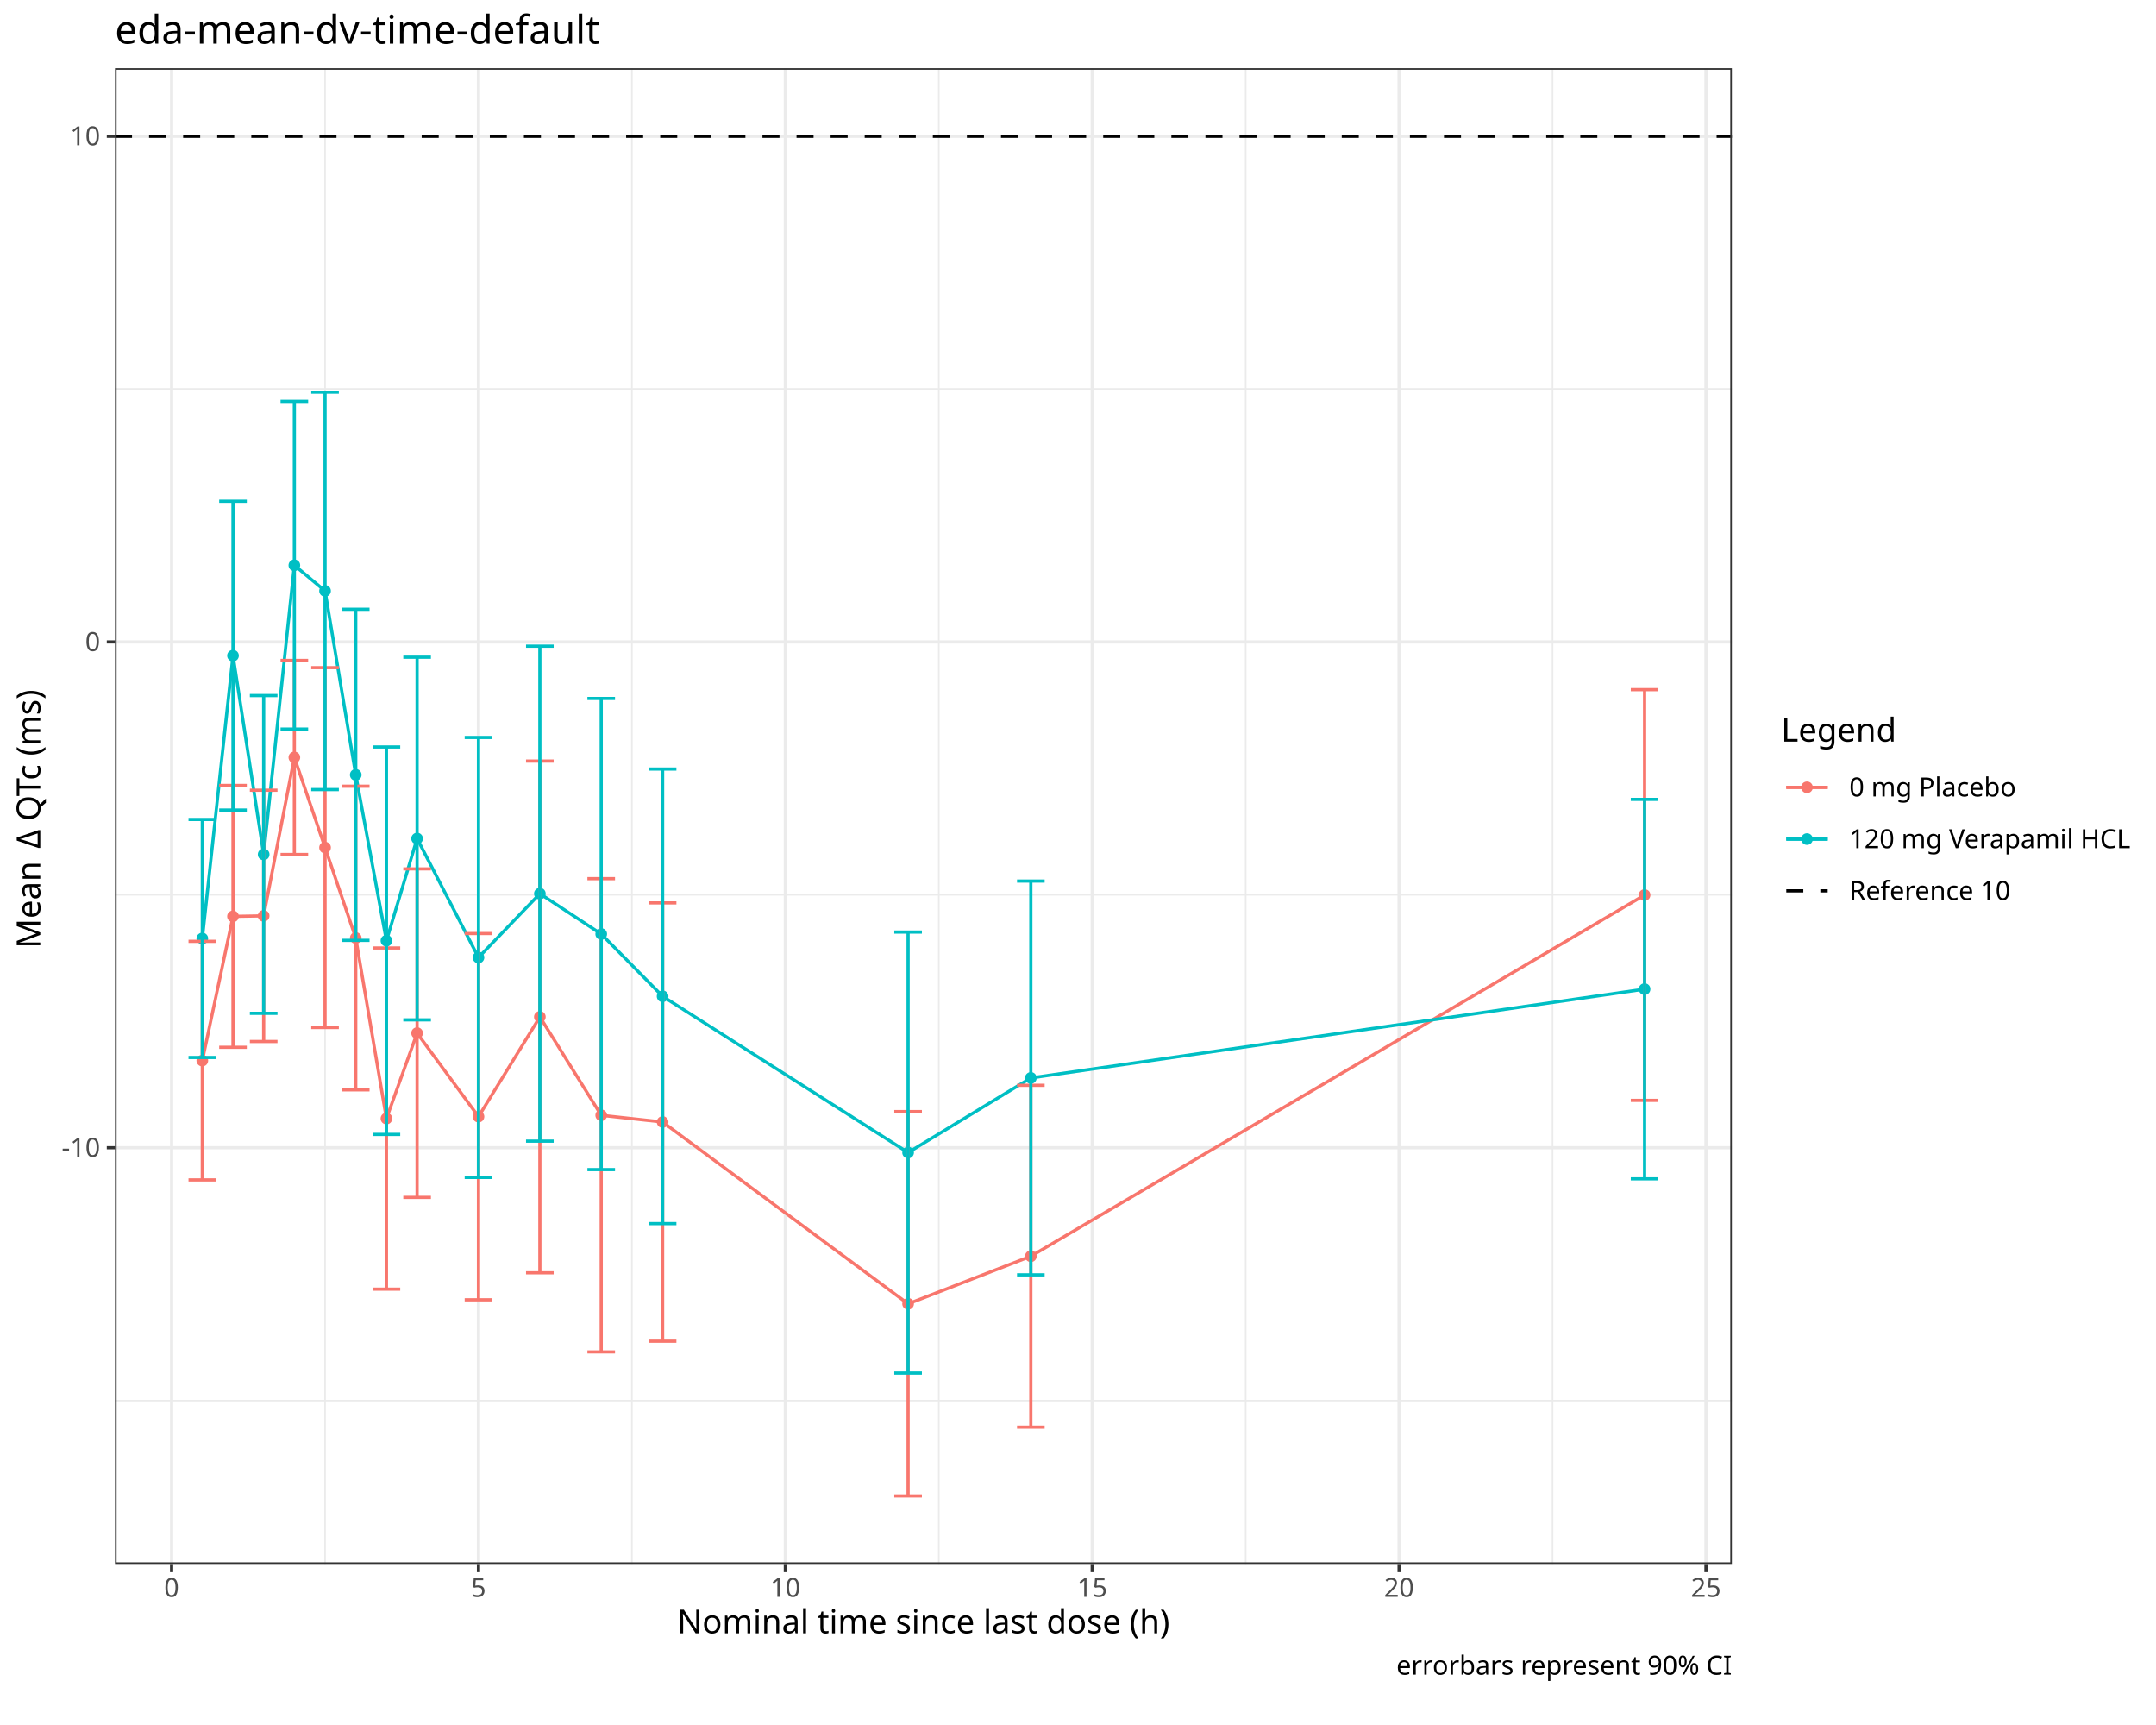
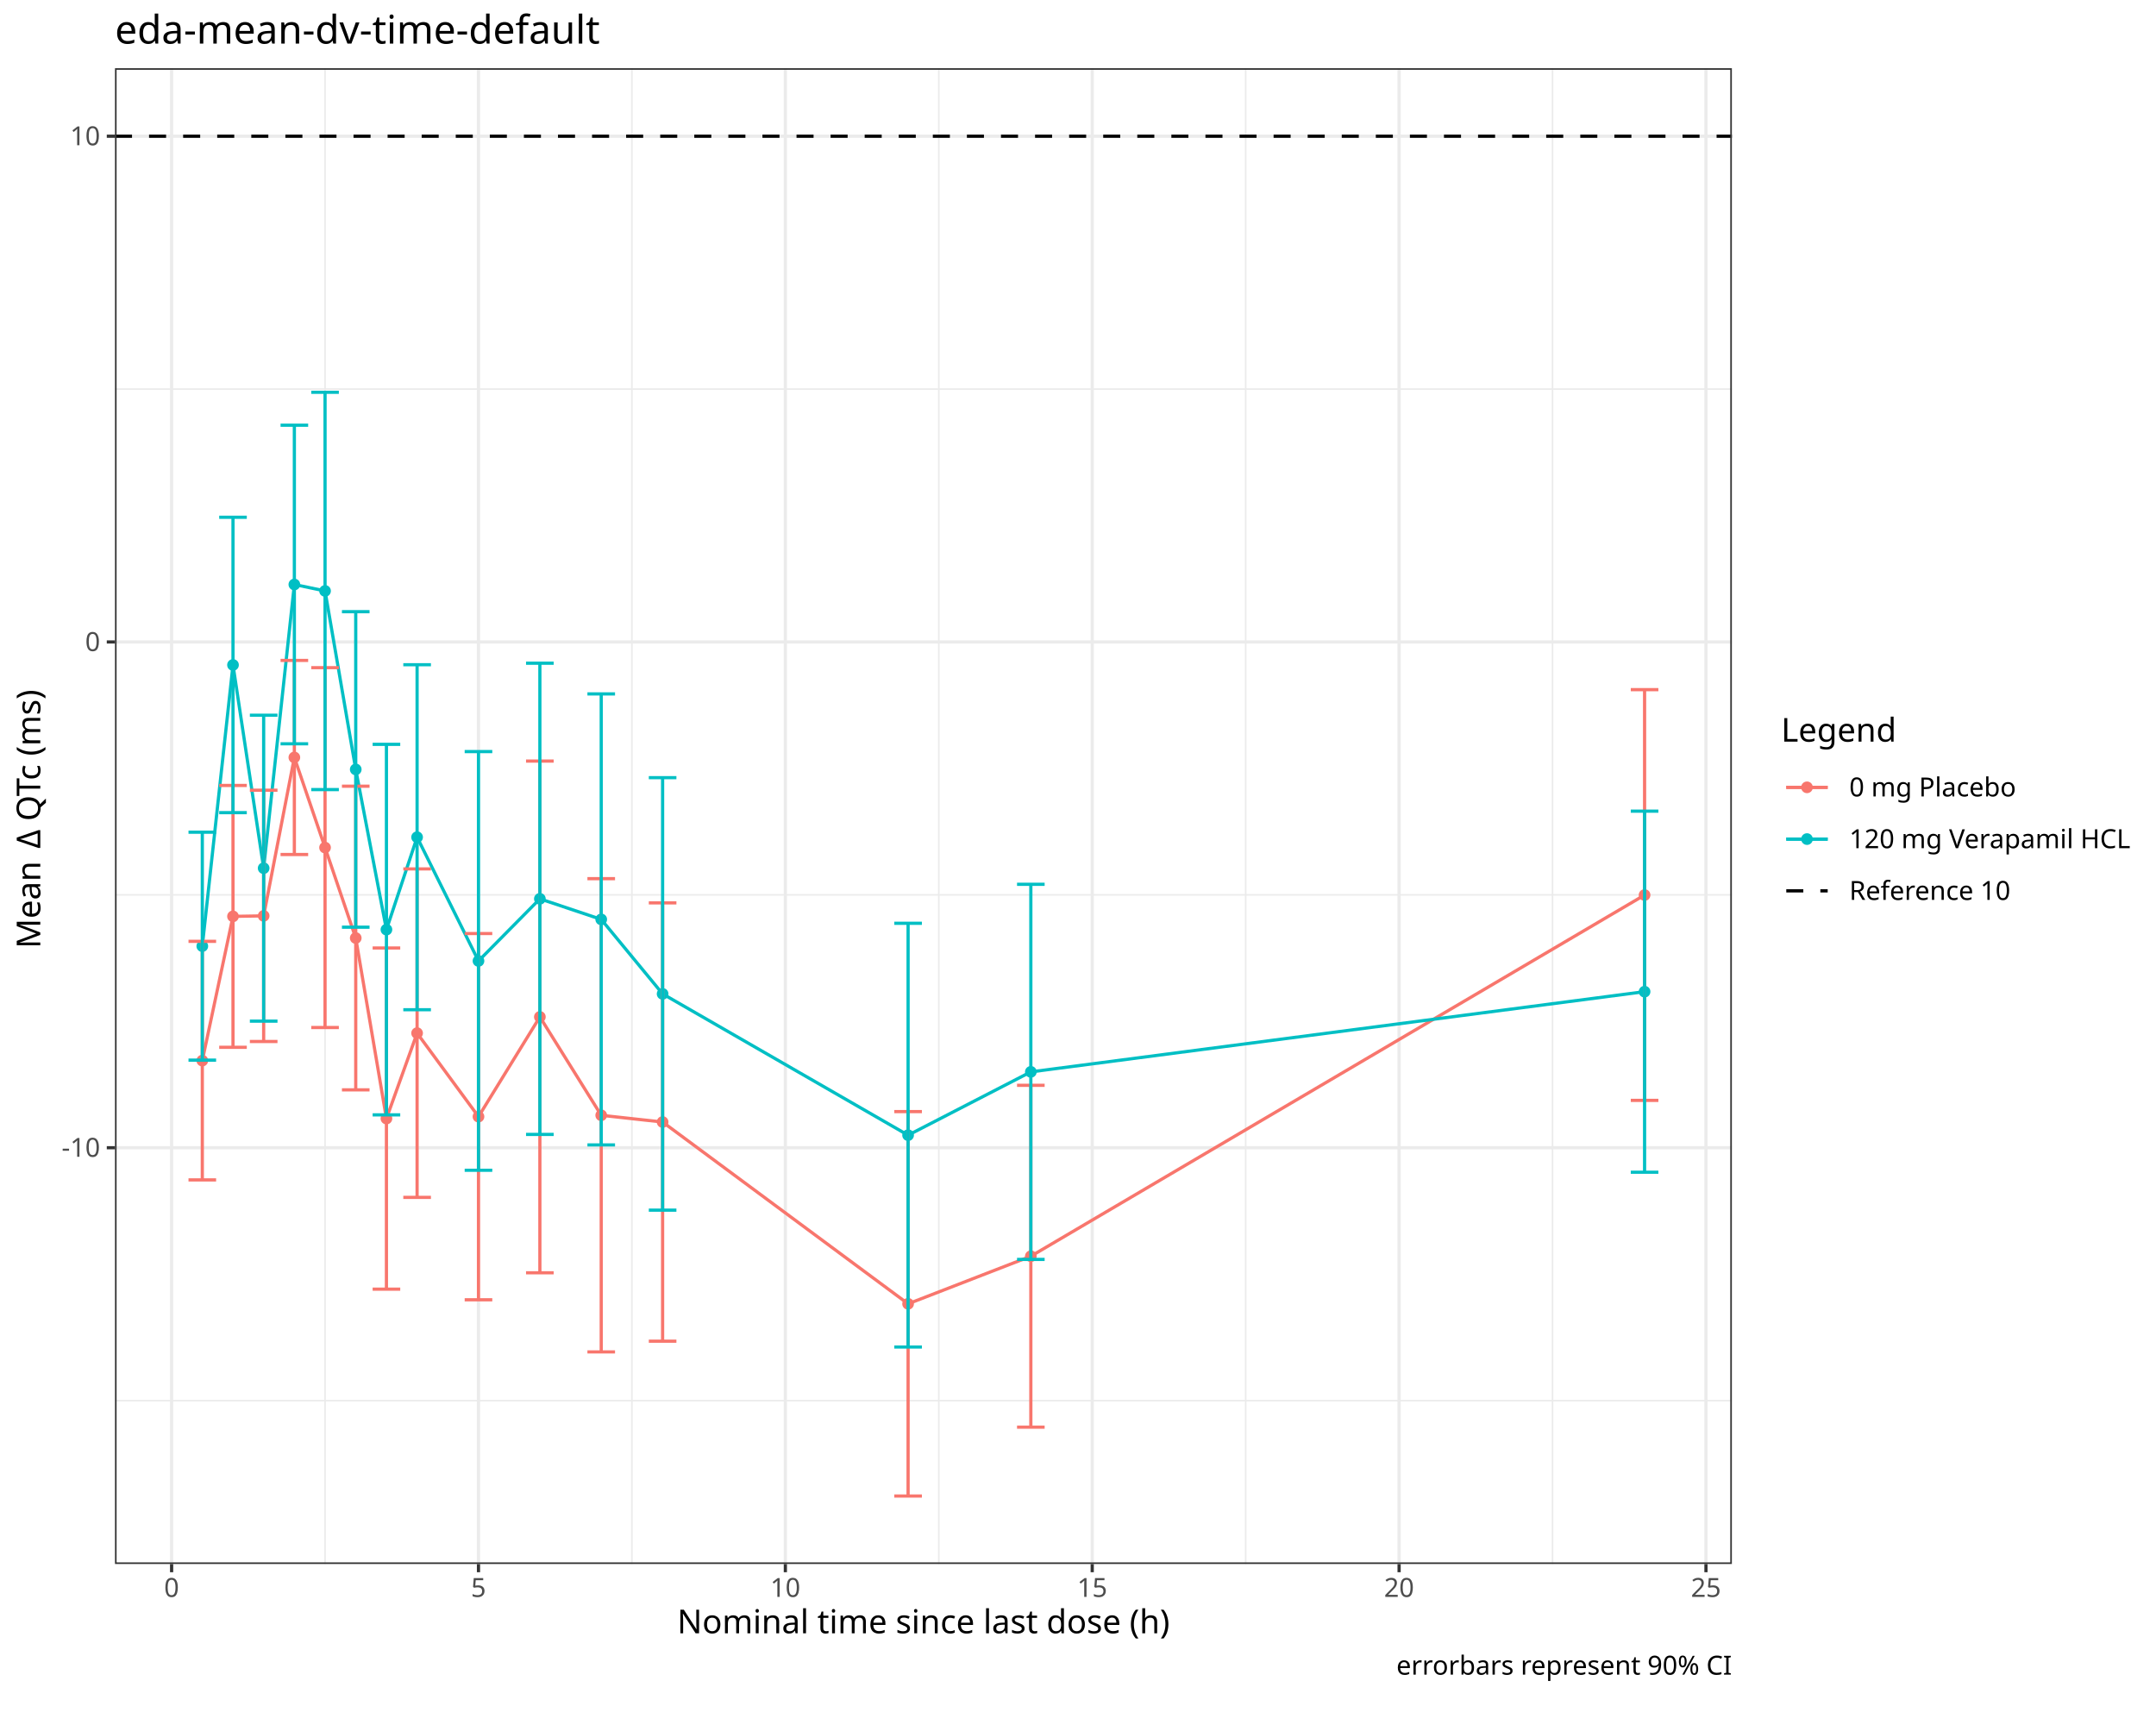
<svg xmlns="http://www.w3.org/2000/svg" class="svglite" data-engine-version="2.0" width="720.00pt" height="576.00pt" viewBox="0 0 720.00 576.00">
  <defs>
    <style type="text/css">
    .svglite line, .svglite polyline, .svglite polygon, .svglite path, .svglite rect, .svglite circle {
      fill: none;
      stroke: #000000;
      stroke-linecap: round;
      stroke-linejoin: round;
      stroke-miterlimit: 10.00;
    }
  </style>
  </defs>
  <rect width="100%" height="100%" style="stroke: none; fill: #FFFFFF;" />
  <defs>
    <clipPath id="cpMC4wMHw3MjAuMDB8MC4wMHw1NzYuMDA=">
      <rect x="0.00" y="0.00" width="720.00" height="576.00" />
    </clipPath>
  </defs>
  <g clip-path="url(#cpMC4wMHw3MjAuMDB8MC4wMHw1NzYuMDA=)">
    <rect x="0.00" y="0.00" width="720.00" height="576.00" style="stroke-width: 1.07; stroke: #FFFFFF; fill: #FFFFFF;" />
  </g>
  <defs>
    <clipPath id="cpMzguNDB8NTc4LjM3fDIyLjc4fDUyMi4yNQ==">
      <rect x="38.40" y="22.78" width="539.96" height="499.46" />
    </clipPath>
  </defs>
  <g clip-path="url(#cpMzguNDB8NTc4LjM3fDIyLjc4fDUyMi4yNQ==)">
    <rect x="38.40" y="22.78" width="539.96" height="499.46" style="stroke-width: 1.07; stroke: none; fill: #FFFFFF;" />
    <polyline points="38.40,467.68 578.37,467.68 " style="stroke-width: 0.53; stroke: #EBEBEB; stroke-linecap: butt;" />
    <polyline points="38.40,298.80 578.37,298.80 " style="stroke-width: 0.53; stroke: #EBEBEB; stroke-linecap: butt;" />
    <polyline points="38.40,129.92 578.37,129.92 " style="stroke-width: 0.53; stroke: #EBEBEB; stroke-linecap: butt;" />
    <polyline points="108.55,522.25 108.55,22.78 " style="stroke-width: 0.53; stroke: #EBEBEB; stroke-linecap: butt;" />
    <polyline points="211.03,522.25 211.03,22.78 " style="stroke-width: 0.53; stroke: #EBEBEB; stroke-linecap: butt;" />
    <polyline points="313.51,522.25 313.51,22.78 " style="stroke-width: 0.53; stroke: #EBEBEB; stroke-linecap: butt;" />
    <polyline points="415.99,522.25 415.99,22.78 " style="stroke-width: 0.53; stroke: #EBEBEB; stroke-linecap: butt;" />
    <polyline points="518.47,522.25 518.47,22.78 " style="stroke-width: 0.53; stroke: #EBEBEB; stroke-linecap: butt;" />
    <polyline points="38.40,383.24 578.37,383.24 " style="stroke-width: 1.07; stroke: #EBEBEB; stroke-linecap: butt;" />
    <polyline points="38.40,214.36 578.37,214.36 " style="stroke-width: 1.07; stroke: #EBEBEB; stroke-linecap: butt;" />
    <polyline points="38.40,45.49 578.37,45.49 " style="stroke-width: 1.07; stroke: #EBEBEB; stroke-linecap: butt;" />
    <polyline points="57.31,522.25 57.31,22.78 " style="stroke-width: 1.07; stroke: #EBEBEB; stroke-linecap: butt;" />
    <polyline points="159.79,522.25 159.79,22.78 " style="stroke-width: 1.07; stroke: #EBEBEB; stroke-linecap: butt;" />
    <polyline points="262.27,522.25 262.27,22.78 " style="stroke-width: 1.07; stroke: #EBEBEB; stroke-linecap: butt;" />
    <polyline points="364.75,522.25 364.75,22.78 " style="stroke-width: 1.07; stroke: #EBEBEB; stroke-linecap: butt;" />
    <polyline points="467.23,522.25 467.23,22.78 " style="stroke-width: 1.07; stroke: #EBEBEB; stroke-linecap: butt;" />
    <polyline points="569.71,522.25 569.71,22.78 " style="stroke-width: 1.07; stroke: #EBEBEB; stroke-linecap: butt;" />
    <line x1="38.40" y1="45.49" x2="578.37" y2="45.49" style="stroke-width: 1.07; stroke-dasharray: 5.69,5.69; stroke-linecap: butt;" />
    <circle cx="67.56" cy="354.15" r="1.95" style="stroke-width: 0.71; stroke: none; fill: #F8766D;" />
-     <circle cx="67.56" cy="313.38" r="1.95" style="stroke-width: 0.71; stroke: none; fill: #00BFC4;" />
+     <circle cx="67.56" cy="315.93" r="1.95" style="stroke-width: 0.71; stroke: none; fill: #00BFC4;" />
    <circle cx="77.81" cy="305.99" r="1.95" style="stroke-width: 0.71; stroke: none; fill: #F8766D;" />
-     <circle cx="77.81" cy="218.94" r="1.95" style="stroke-width: 0.71; stroke: none; fill: #00BFC4;" />
+     <circle cx="77.81" cy="222.04" r="1.95" style="stroke-width: 0.71; stroke: none; fill: #00BFC4;" />
    <circle cx="88.05" cy="305.82" r="1.95" style="stroke-width: 0.71; stroke: none; fill: #F8766D;" />
-     <circle cx="88.05" cy="285.31" r="1.95" style="stroke-width: 0.71; stroke: none; fill: #00BFC4;" />
+     <circle cx="88.05" cy="289.90" r="1.95" style="stroke-width: 0.71; stroke: none; fill: #00BFC4;" />
    <circle cx="98.30" cy="252.92" r="1.95" style="stroke-width: 0.71; stroke: none; fill: #F8766D;" />
-     <circle cx="98.30" cy="188.76" r="1.95" style="stroke-width: 0.71; stroke: none; fill: #00BFC4;" />
+     <circle cx="98.30" cy="195.17" r="1.95" style="stroke-width: 0.71; stroke: none; fill: #00BFC4;" />
    <circle cx="108.55" cy="283.02" r="1.95" style="stroke-width: 0.71; stroke: none; fill: #F8766D;" />
    <circle cx="108.55" cy="197.32" r="1.95" style="stroke-width: 0.71; stroke: none; fill: #00BFC4;" />
    <circle cx="118.80" cy="313.22" r="1.95" style="stroke-width: 0.71; stroke: none; fill: #F8766D;" />
-     <circle cx="118.80" cy="258.73" r="1.95" style="stroke-width: 0.71; stroke: none; fill: #00BFC4;" />
+     <circle cx="118.80" cy="256.92" r="1.95" style="stroke-width: 0.71; stroke: none; fill: #00BFC4;" />
    <circle cx="129.05" cy="373.50" r="1.95" style="stroke-width: 0.71; stroke: none; fill: #F8766D;" />
-     <circle cx="129.05" cy="314.11" r="1.95" style="stroke-width: 0.71; stroke: none; fill: #00BFC4;" />
+     <circle cx="129.05" cy="310.41" r="1.95" style="stroke-width: 0.71; stroke: none; fill: #00BFC4;" />
    <circle cx="139.29" cy="344.98" r="1.95" style="stroke-width: 0.71; stroke: none; fill: #F8766D;" />
-     <circle cx="139.29" cy="280.01" r="1.95" style="stroke-width: 0.71; stroke: none; fill: #00BFC4;" />
+     <circle cx="139.29" cy="279.56" r="1.95" style="stroke-width: 0.71; stroke: none; fill: #00BFC4;" />
    <circle cx="159.79" cy="372.86" r="1.95" style="stroke-width: 0.71; stroke: none; fill: #F8766D;" />
-     <circle cx="159.79" cy="319.72" r="1.95" style="stroke-width: 0.71; stroke: none; fill: #00BFC4;" />
+     <circle cx="159.79" cy="320.87" r="1.95" style="stroke-width: 0.71; stroke: none; fill: #00BFC4;" />
    <circle cx="180.29" cy="339.56" r="1.95" style="stroke-width: 0.71; stroke: none; fill: #F8766D;" />
-     <circle cx="180.29" cy="298.41" r="1.95" style="stroke-width: 0.71; stroke: none; fill: #00BFC4;" />
+     <circle cx="180.29" cy="300.13" r="1.95" style="stroke-width: 0.71; stroke: none; fill: #00BFC4;" />
    <circle cx="200.78" cy="372.41" r="1.95" style="stroke-width: 0.71; stroke: none; fill: #F8766D;" />
-     <circle cx="200.78" cy="311.89" r="1.95" style="stroke-width: 0.71; stroke: none; fill: #00BFC4;" />
+     <circle cx="200.78" cy="307.00" r="1.95" style="stroke-width: 0.71; stroke: none; fill: #00BFC4;" />
    <circle cx="221.28" cy="374.66" r="1.95" style="stroke-width: 0.71; stroke: none; fill: #F8766D;" />
-     <circle cx="221.28" cy="332.68" r="1.95" style="stroke-width: 0.71; stroke: none; fill: #00BFC4;" />
+     <circle cx="221.28" cy="331.87" r="1.95" style="stroke-width: 0.71; stroke: none; fill: #00BFC4;" />
    <circle cx="303.26" cy="435.36" r="1.95" style="stroke-width: 0.71; stroke: none; fill: #F8766D;" />
-     <circle cx="303.26" cy="384.86" r="1.95" style="stroke-width: 0.71; stroke: none; fill: #00BFC4;" />
+     <circle cx="303.26" cy="379.05" r="1.95" style="stroke-width: 0.71; stroke: none; fill: #00BFC4;" />
    <circle cx="344.25" cy="419.47" r="1.95" style="stroke-width: 0.71; stroke: none; fill: #F8766D;" />
-     <circle cx="344.25" cy="359.94" r="1.95" style="stroke-width: 0.71; stroke: none; fill: #00BFC4;" />
+     <circle cx="344.25" cy="357.91" r="1.95" style="stroke-width: 0.71; stroke: none; fill: #00BFC4;" />
    <circle cx="549.21" cy="298.86" r="1.95" style="stroke-width: 0.71; stroke: none; fill: #F8766D;" />
-     <circle cx="549.21" cy="330.28" r="1.95" style="stroke-width: 0.71; stroke: none; fill: #00BFC4;" />
+     <circle cx="549.21" cy="331.13" r="1.95" style="stroke-width: 0.71; stroke: none; fill: #00BFC4;" />
    <polyline points="67.56,354.15 77.81,305.99 88.05,305.82 98.30,252.92 108.55,283.02 118.80,313.22 129.05,373.50 139.29,344.98 159.79,372.86 180.29,339.56 200.78,372.41 221.28,374.66 303.26,435.36 344.25,419.47 549.21,298.86 " style="stroke-width: 1.07; stroke: #F8766D; stroke-linecap: butt;" />
-     <polyline points="67.56,313.38 77.81,218.94 88.05,285.31 98.30,188.76 108.55,197.32 118.80,258.73 129.05,314.11 139.29,280.01 159.79,319.72 180.29,298.41 200.78,311.89 221.28,332.68 303.26,384.86 344.25,359.94 549.21,330.28 " style="stroke-width: 1.07; stroke: #00BFC4; stroke-linecap: butt;" />
+     <polyline points="67.56,315.93 77.81,222.04 88.05,289.90 98.30,195.17 108.55,197.32 118.80,256.92 129.05,310.41 139.29,279.56 159.79,320.87 180.29,300.13 200.78,307.00 221.28,331.87 303.26,379.05 344.25,357.91 549.21,331.13 " style="stroke-width: 1.07; stroke: #00BFC4; stroke-linecap: butt;" />
    <polyline points="62.95,314.32 72.17,314.32 " style="stroke-width: 1.07; stroke: #F8766D; stroke-linecap: butt;" />
    <polyline points="67.56,314.32 67.56,393.99 " style="stroke-width: 1.07; stroke: #F8766D; stroke-linecap: butt;" />
    <polyline points="62.95,393.99 72.17,393.99 " style="stroke-width: 1.07; stroke: #F8766D; stroke-linecap: butt;" />
-     <polyline points="62.95,273.64 72.17,273.64 " style="stroke-width: 1.07; stroke: #00BFC4; stroke-linecap: butt;" />
-     <polyline points="67.56,273.64 67.56,353.11 " style="stroke-width: 1.07; stroke: #00BFC4; stroke-linecap: butt;" />
-     <polyline points="62.95,353.11 72.17,353.11 " style="stroke-width: 1.07; stroke: #00BFC4; stroke-linecap: butt;" />
+     <polyline points="62.95,277.88 72.17,277.88 " style="stroke-width: 1.07; stroke: #00BFC4; stroke-linecap: butt;" />
+     <polyline points="67.56,277.88 67.56,353.99 " style="stroke-width: 1.07; stroke: #00BFC4; stroke-linecap: butt;" />
+     <polyline points="62.95,353.99 72.17,353.99 " style="stroke-width: 1.07; stroke: #00BFC4; stroke-linecap: butt;" />
    <polyline points="73.20,262.27 82.42,262.27 " style="stroke-width: 1.07; stroke: #F8766D; stroke-linecap: butt;" />
    <polyline points="77.81,262.27 77.81,349.71 " style="stroke-width: 1.07; stroke: #F8766D; stroke-linecap: butt;" />
    <polyline points="73.20,349.71 82.42,349.71 " style="stroke-width: 1.07; stroke: #F8766D; stroke-linecap: butt;" />
-     <polyline points="73.20,167.41 82.42,167.41 " style="stroke-width: 1.07; stroke: #00BFC4; stroke-linecap: butt;" />
-     <polyline points="77.81,167.41 77.81,270.48 " style="stroke-width: 1.07; stroke: #00BFC4; stroke-linecap: butt;" />
-     <polyline points="73.20,270.48 82.42,270.48 " style="stroke-width: 1.07; stroke: #00BFC4; stroke-linecap: butt;" />
+     <polyline points="73.20,172.73 82.42,172.73 " style="stroke-width: 1.07; stroke: #00BFC4; stroke-linecap: butt;" />
+     <polyline points="77.81,172.73 77.81,271.35 " style="stroke-width: 1.07; stroke: #00BFC4; stroke-linecap: butt;" />
+     <polyline points="73.20,271.35 82.42,271.35 " style="stroke-width: 1.07; stroke: #00BFC4; stroke-linecap: butt;" />
    <polyline points="83.44,263.87 92.67,263.87 " style="stroke-width: 1.07; stroke: #F8766D; stroke-linecap: butt;" />
    <polyline points="88.05,263.87 88.05,347.77 " style="stroke-width: 1.07; stroke: #F8766D; stroke-linecap: butt;" />
    <polyline points="83.44,347.77 92.67,347.77 " style="stroke-width: 1.07; stroke: #F8766D; stroke-linecap: butt;" />
-     <polyline points="83.44,232.26 92.67,232.26 " style="stroke-width: 1.07; stroke: #00BFC4; stroke-linecap: butt;" />
-     <polyline points="88.05,232.26 88.05,338.36 " style="stroke-width: 1.07; stroke: #00BFC4; stroke-linecap: butt;" />
-     <polyline points="83.44,338.36 92.67,338.36 " style="stroke-width: 1.07; stroke: #00BFC4; stroke-linecap: butt;" />
+     <polyline points="83.44,238.82 92.67,238.82 " style="stroke-width: 1.07; stroke: #00BFC4; stroke-linecap: butt;" />
+     <polyline points="88.05,238.82 88.05,340.98 " style="stroke-width: 1.07; stroke: #00BFC4; stroke-linecap: butt;" />
+     <polyline points="83.44,340.98 92.67,340.98 " style="stroke-width: 1.07; stroke: #00BFC4; stroke-linecap: butt;" />
    <polyline points="93.69,220.52 102.91,220.52 " style="stroke-width: 1.07; stroke: #F8766D; stroke-linecap: butt;" />
    <polyline points="98.30,220.52 98.30,285.33 " style="stroke-width: 1.07; stroke: #F8766D; stroke-linecap: butt;" />
    <polyline points="93.69,285.33 102.91,285.33 " style="stroke-width: 1.07; stroke: #F8766D; stroke-linecap: butt;" />
-     <polyline points="93.69,134.06 102.91,134.06 " style="stroke-width: 1.07; stroke: #00BFC4; stroke-linecap: butt;" />
-     <polyline points="98.30,134.06 98.30,243.46 " style="stroke-width: 1.07; stroke: #00BFC4; stroke-linecap: butt;" />
-     <polyline points="93.69,243.46 102.91,243.46 " style="stroke-width: 1.07; stroke: #00BFC4; stroke-linecap: butt;" />
+     <polyline points="93.69,141.98 102.91,141.98 " style="stroke-width: 1.07; stroke: #00BFC4; stroke-linecap: butt;" />
+     <polyline points="98.30,141.98 98.30,248.36 " style="stroke-width: 1.07; stroke: #00BFC4; stroke-linecap: butt;" />
+     <polyline points="93.69,248.36 102.91,248.36 " style="stroke-width: 1.07; stroke: #00BFC4; stroke-linecap: butt;" />
    <polyline points="103.94,222.94 113.16,222.94 " style="stroke-width: 1.07; stroke: #F8766D; stroke-linecap: butt;" />
    <polyline points="108.55,222.94 108.55,343.11 " style="stroke-width: 1.07; stroke: #F8766D; stroke-linecap: butt;" />
    <polyline points="103.94,343.11 113.16,343.11 " style="stroke-width: 1.07; stroke: #F8766D; stroke-linecap: butt;" />
    <polyline points="103.94,130.99 113.16,130.99 " style="stroke-width: 1.07; stroke: #00BFC4; stroke-linecap: butt;" />
    <polyline points="108.55,130.99 108.55,263.66 " style="stroke-width: 1.07; stroke: #00BFC4; stroke-linecap: butt;" />
    <polyline points="103.94,263.66 113.16,263.66 " style="stroke-width: 1.07; stroke: #00BFC4; stroke-linecap: butt;" />
    <polyline points="114.19,262.52 123.41,262.52 " style="stroke-width: 1.07; stroke: #F8766D; stroke-linecap: butt;" />
    <polyline points="118.80,262.52 118.80,363.92 " style="stroke-width: 1.07; stroke: #F8766D; stroke-linecap: butt;" />
    <polyline points="114.19,363.92 123.41,363.92 " style="stroke-width: 1.07; stroke: #F8766D; stroke-linecap: butt;" />
-     <polyline points="114.19,203.45 123.41,203.45 " style="stroke-width: 1.07; stroke: #00BFC4; stroke-linecap: butt;" />
-     <polyline points="118.80,203.45 118.80,314.00 " style="stroke-width: 1.07; stroke: #00BFC4; stroke-linecap: butt;" />
-     <polyline points="114.19,314.00 123.41,314.00 " style="stroke-width: 1.07; stroke: #00BFC4; stroke-linecap: butt;" />
+     <polyline points="114.19,204.25 123.41,204.25 " style="stroke-width: 1.07; stroke: #00BFC4; stroke-linecap: butt;" />
+     <polyline points="118.80,204.25 118.80,309.60 " style="stroke-width: 1.07; stroke: #00BFC4; stroke-linecap: butt;" />
+     <polyline points="114.19,309.60 123.41,309.60 " style="stroke-width: 1.07; stroke: #00BFC4; stroke-linecap: butt;" />
    <polyline points="124.44,316.54 133.66,316.54 " style="stroke-width: 1.07; stroke: #F8766D; stroke-linecap: butt;" />
    <polyline points="129.05,316.54 129.05,430.47 " style="stroke-width: 1.07; stroke: #F8766D; stroke-linecap: butt;" />
    <polyline points="124.44,430.47 133.66,430.47 " style="stroke-width: 1.07; stroke: #F8766D; stroke-linecap: butt;" />
-     <polyline points="124.44,249.42 133.66,249.42 " style="stroke-width: 1.07; stroke: #00BFC4; stroke-linecap: butt;" />
-     <polyline points="129.05,249.42 129.05,378.80 " style="stroke-width: 1.07; stroke: #00BFC4; stroke-linecap: butt;" />
-     <polyline points="124.44,378.80 133.66,378.80 " style="stroke-width: 1.07; stroke: #00BFC4; stroke-linecap: butt;" />
+     <polyline points="124.44,248.54 133.66,248.54 " style="stroke-width: 1.07; stroke: #00BFC4; stroke-linecap: butt;" />
+     <polyline points="129.05,248.54 129.05,372.27 " style="stroke-width: 1.07; stroke: #00BFC4; stroke-linecap: butt;" />
+     <polyline points="124.44,372.27 133.66,372.27 " style="stroke-width: 1.07; stroke: #00BFC4; stroke-linecap: butt;" />
    <polyline points="134.68,290.14 143.91,290.14 " style="stroke-width: 1.07; stroke: #F8766D; stroke-linecap: butt;" />
    <polyline points="139.29,290.14 139.29,399.82 " style="stroke-width: 1.07; stroke: #F8766D; stroke-linecap: butt;" />
    <polyline points="134.68,399.82 143.91,399.82 " style="stroke-width: 1.07; stroke: #F8766D; stroke-linecap: butt;" />
-     <polyline points="134.68,219.46 143.91,219.46 " style="stroke-width: 1.07; stroke: #00BFC4; stroke-linecap: butt;" />
-     <polyline points="139.29,219.46 139.29,340.55 " style="stroke-width: 1.07; stroke: #00BFC4; stroke-linecap: butt;" />
-     <polyline points="134.68,340.55 143.91,340.55 " style="stroke-width: 1.07; stroke: #00BFC4; stroke-linecap: butt;" />
+     <polyline points="134.68,221.96 143.91,221.96 " style="stroke-width: 1.07; stroke: #00BFC4; stroke-linecap: butt;" />
+     <polyline points="139.29,221.96 139.29,337.16 " style="stroke-width: 1.07; stroke: #00BFC4; stroke-linecap: butt;" />
+     <polyline points="134.68,337.16 143.91,337.16 " style="stroke-width: 1.07; stroke: #00BFC4; stroke-linecap: butt;" />
    <polyline points="155.18,311.72 164.40,311.72 " style="stroke-width: 1.07; stroke: #F8766D; stroke-linecap: butt;" />
    <polyline points="159.79,311.72 159.79,434.01 " style="stroke-width: 1.07; stroke: #F8766D; stroke-linecap: butt;" />
    <polyline points="155.18,434.01 164.40,434.01 " style="stroke-width: 1.07; stroke: #F8766D; stroke-linecap: butt;" />
-     <polyline points="155.18,246.26 164.40,246.26 " style="stroke-width: 1.07; stroke: #00BFC4; stroke-linecap: butt;" />
-     <polyline points="159.79,246.26 159.79,393.17 " style="stroke-width: 1.07; stroke: #00BFC4; stroke-linecap: butt;" />
-     <polyline points="155.18,393.17 164.40,393.17 " style="stroke-width: 1.07; stroke: #00BFC4; stroke-linecap: butt;" />
+     <polyline points="155.18,250.97 164.40,250.97 " style="stroke-width: 1.07; stroke: #00BFC4; stroke-linecap: butt;" />
+     <polyline points="159.79,250.97 159.79,390.77 " style="stroke-width: 1.07; stroke: #00BFC4; stroke-linecap: butt;" />
+     <polyline points="155.18,390.77 164.40,390.77 " style="stroke-width: 1.07; stroke: #00BFC4; stroke-linecap: butt;" />
    <polyline points="175.67,254.13 184.90,254.13 " style="stroke-width: 1.07; stroke: #F8766D; stroke-linecap: butt;" />
    <polyline points="180.29,254.13 180.29,425.00 " style="stroke-width: 1.07; stroke: #F8766D; stroke-linecap: butt;" />
    <polyline points="175.67,425.00 184.90,425.00 " style="stroke-width: 1.07; stroke: #F8766D; stroke-linecap: butt;" />
-     <polyline points="175.67,215.77 184.90,215.77 " style="stroke-width: 1.07; stroke: #00BFC4; stroke-linecap: butt;" />
-     <polyline points="180.29,215.77 180.29,381.04 " style="stroke-width: 1.07; stroke: #00BFC4; stroke-linecap: butt;" />
-     <polyline points="175.67,381.04 184.90,381.04 " style="stroke-width: 1.07; stroke: #00BFC4; stroke-linecap: butt;" />
+     <polyline points="175.67,221.46 184.90,221.46 " style="stroke-width: 1.07; stroke: #00BFC4; stroke-linecap: butt;" />
+     <polyline points="180.29,221.46 180.29,378.79 " style="stroke-width: 1.07; stroke: #00BFC4; stroke-linecap: butt;" />
+     <polyline points="175.67,378.79 184.90,378.79 " style="stroke-width: 1.07; stroke: #00BFC4; stroke-linecap: butt;" />
    <polyline points="196.17,293.40 205.39,293.40 " style="stroke-width: 1.07; stroke: #F8766D; stroke-linecap: butt;" />
    <polyline points="200.78,293.40 200.78,451.42 " style="stroke-width: 1.07; stroke: #F8766D; stroke-linecap: butt;" />
    <polyline points="196.17,451.42 205.39,451.42 " style="stroke-width: 1.07; stroke: #F8766D; stroke-linecap: butt;" />
-     <polyline points="196.17,233.23 205.39,233.23 " style="stroke-width: 1.07; stroke: #00BFC4; stroke-linecap: butt;" />
-     <polyline points="200.78,233.23 200.78,390.55 " style="stroke-width: 1.07; stroke: #00BFC4; stroke-linecap: butt;" />
-     <polyline points="196.17,390.55 205.39,390.55 " style="stroke-width: 1.07; stroke: #00BFC4; stroke-linecap: butt;" />
+     <polyline points="196.17,231.70 205.39,231.70 " style="stroke-width: 1.07; stroke: #00BFC4; stroke-linecap: butt;" />
+     <polyline points="200.78,231.70 200.78,382.30 " style="stroke-width: 1.07; stroke: #00BFC4; stroke-linecap: butt;" />
+     <polyline points="196.17,382.30 205.39,382.30 " style="stroke-width: 1.07; stroke: #00BFC4; stroke-linecap: butt;" />
    <polyline points="216.67,301.49 225.89,301.49 " style="stroke-width: 1.07; stroke: #F8766D; stroke-linecap: butt;" />
    <polyline points="221.28,301.49 221.28,447.84 " style="stroke-width: 1.07; stroke: #F8766D; stroke-linecap: butt;" />
    <polyline points="216.67,447.84 225.89,447.84 " style="stroke-width: 1.07; stroke: #F8766D; stroke-linecap: butt;" />
-     <polyline points="216.67,256.80 225.89,256.80 " style="stroke-width: 1.07; stroke: #00BFC4; stroke-linecap: butt;" />
-     <polyline points="221.28,256.80 221.28,408.57 " style="stroke-width: 1.07; stroke: #00BFC4; stroke-linecap: butt;" />
-     <polyline points="216.67,408.57 225.89,408.57 " style="stroke-width: 1.07; stroke: #00BFC4; stroke-linecap: butt;" />
+     <polyline points="216.67,259.67 225.89,259.67 " style="stroke-width: 1.07; stroke: #00BFC4; stroke-linecap: butt;" />
+     <polyline points="221.28,259.67 221.28,404.08 " style="stroke-width: 1.07; stroke: #00BFC4; stroke-linecap: butt;" />
+     <polyline points="216.67,404.08 225.89,404.08 " style="stroke-width: 1.07; stroke: #00BFC4; stroke-linecap: butt;" />
    <polyline points="298.65,371.18 307.87,371.18 " style="stroke-width: 1.07; stroke: #F8766D; stroke-linecap: butt;" />
    <polyline points="303.26,371.18 303.26,499.54 " style="stroke-width: 1.07; stroke: #F8766D; stroke-linecap: butt;" />
    <polyline points="298.65,499.54 307.87,499.54 " style="stroke-width: 1.07; stroke: #F8766D; stroke-linecap: butt;" />
-     <polyline points="298.65,311.23 307.87,311.23 " style="stroke-width: 1.07; stroke: #00BFC4; stroke-linecap: butt;" />
-     <polyline points="303.26,311.23 303.26,458.49 " style="stroke-width: 1.07; stroke: #00BFC4; stroke-linecap: butt;" />
-     <polyline points="298.65,458.49 307.87,458.49 " style="stroke-width: 1.07; stroke: #00BFC4; stroke-linecap: butt;" />
+     <polyline points="298.65,308.30 307.87,308.30 " style="stroke-width: 1.07; stroke: #00BFC4; stroke-linecap: butt;" />
+     <polyline points="303.26,308.30 303.26,449.79 " style="stroke-width: 1.07; stroke: #00BFC4; stroke-linecap: butt;" />
+     <polyline points="298.65,449.79 307.87,449.79 " style="stroke-width: 1.07; stroke: #00BFC4; stroke-linecap: butt;" />
    <polyline points="339.64,362.40 348.86,362.40 " style="stroke-width: 1.07; stroke: #F8766D; stroke-linecap: butt;" />
    <polyline points="344.25,362.40 344.25,476.55 " style="stroke-width: 1.07; stroke: #F8766D; stroke-linecap: butt;" />
    <polyline points="339.64,476.55 348.86,476.55 " style="stroke-width: 1.07; stroke: #F8766D; stroke-linecap: butt;" />
-     <polyline points="339.64,294.20 348.86,294.20 " style="stroke-width: 1.07; stroke: #00BFC4; stroke-linecap: butt;" />
-     <polyline points="344.25,294.20 344.25,425.68 " style="stroke-width: 1.07; stroke: #00BFC4; stroke-linecap: butt;" />
-     <polyline points="339.64,425.68 348.86,425.68 " style="stroke-width: 1.07; stroke: #00BFC4; stroke-linecap: butt;" />
+     <polyline points="339.64,295.28 348.86,295.28 " style="stroke-width: 1.07; stroke: #00BFC4; stroke-linecap: butt;" />
+     <polyline points="344.25,295.28 344.25,420.54 " style="stroke-width: 1.07; stroke: #00BFC4; stroke-linecap: butt;" />
+     <polyline points="339.64,420.54 348.86,420.54 " style="stroke-width: 1.07; stroke: #00BFC4; stroke-linecap: butt;" />
    <polyline points="544.60,230.28 553.82,230.28 " style="stroke-width: 1.07; stroke: #F8766D; stroke-linecap: butt;" />
    <polyline points="549.21,230.28 549.21,367.43 " style="stroke-width: 1.07; stroke: #F8766D; stroke-linecap: butt;" />
    <polyline points="544.60,367.43 553.82,367.43 " style="stroke-width: 1.07; stroke: #F8766D; stroke-linecap: butt;" />
-     <polyline points="544.60,266.93 553.82,266.93 " style="stroke-width: 1.07; stroke: #00BFC4; stroke-linecap: butt;" />
-     <polyline points="549.21,266.93 549.21,393.63 " style="stroke-width: 1.07; stroke: #00BFC4; stroke-linecap: butt;" />
-     <polyline points="544.60,393.63 553.82,393.63 " style="stroke-width: 1.07; stroke: #00BFC4; stroke-linecap: butt;" />
+     <polyline points="544.60,270.85 553.82,270.85 " style="stroke-width: 1.07; stroke: #00BFC4; stroke-linecap: butt;" />
+     <polyline points="549.21,270.85 549.21,391.42 " style="stroke-width: 1.07; stroke: #00BFC4; stroke-linecap: butt;" />
+     <polyline points="544.60,391.42 553.82,391.42 " style="stroke-width: 1.07; stroke: #00BFC4; stroke-linecap: butt;" />
    <rect x="38.40" y="22.78" width="539.96" height="499.46" style="stroke-width: 1.07; stroke: #333333;" />
  </g>
  <g clip-path="url(#cpMC4wMHw3MjAuMDB8MC4wMHw1NzYuMDA=)">
    <text x="33.47" y="386.27" text-anchor="end" style="font-size: 8.80px; fill: #4D4D4D; font-family: sans;" textLength="12.72px" lengthAdjust="spacingAndGlyphs">-10</text>
    <text x="33.47" y="217.39" text-anchor="end" style="font-size: 8.80px; fill: #4D4D4D; font-family: sans;" textLength="4.89px" lengthAdjust="spacingAndGlyphs">0</text>
    <text x="33.47" y="48.51" text-anchor="end" style="font-size: 8.80px; fill: #4D4D4D; font-family: sans;" textLength="9.79px" lengthAdjust="spacingAndGlyphs">10</text>
    <polyline points="35.66,383.24 38.40,383.24 " style="stroke-width: 1.07; stroke: #333333; stroke-linecap: butt;" />
    <polyline points="35.66,214.36 38.40,214.36 " style="stroke-width: 1.07; stroke: #333333; stroke-linecap: butt;" />
    <polyline points="35.66,45.49 38.40,45.49 " style="stroke-width: 1.07; stroke: #333333; stroke-linecap: butt;" />
    <polyline points="57.31,524.99 57.31,522.25 " style="stroke-width: 1.07; stroke: #333333; stroke-linecap: butt;" />
    <polyline points="159.79,524.99 159.79,522.25 " style="stroke-width: 1.07; stroke: #333333; stroke-linecap: butt;" />
    <polyline points="262.27,524.99 262.27,522.25 " style="stroke-width: 1.07; stroke: #333333; stroke-linecap: butt;" />
    <polyline points="364.75,524.99 364.75,522.25 " style="stroke-width: 1.07; stroke: #333333; stroke-linecap: butt;" />
    <polyline points="467.23,524.99 467.23,522.25 " style="stroke-width: 1.07; stroke: #333333; stroke-linecap: butt;" />
    <polyline points="569.71,524.99 569.71,522.25 " style="stroke-width: 1.07; stroke: #333333; stroke-linecap: butt;" />
    <text x="57.31" y="533.23" text-anchor="middle" style="font-size: 8.80px; fill: #4D4D4D; font-family: sans;" textLength="4.89px" lengthAdjust="spacingAndGlyphs">0</text>
    <text x="159.79" y="533.23" text-anchor="middle" style="font-size: 8.80px; fill: #4D4D4D; font-family: sans;" textLength="4.89px" lengthAdjust="spacingAndGlyphs">5</text>
    <text x="262.27" y="533.23" text-anchor="middle" style="font-size: 8.80px; fill: #4D4D4D; font-family: sans;" textLength="9.79px" lengthAdjust="spacingAndGlyphs">10</text>
    <text x="364.75" y="533.23" text-anchor="middle" style="font-size: 8.80px; fill: #4D4D4D; font-family: sans;" textLength="9.79px" lengthAdjust="spacingAndGlyphs">15</text>
    <text x="467.23" y="533.23" text-anchor="middle" style="font-size: 8.80px; fill: #4D4D4D; font-family: sans;" textLength="9.79px" lengthAdjust="spacingAndGlyphs">20</text>
    <text x="569.71" y="533.23" text-anchor="middle" style="font-size: 8.80px; fill: #4D4D4D; font-family: sans;" textLength="9.79px" lengthAdjust="spacingAndGlyphs">25</text>
    <text x="308.39" y="545.37" text-anchor="middle" style="font-size: 11.00px; font-family: sans;" textLength="156.53px" lengthAdjust="spacingAndGlyphs">Nominal time since last dose (h)</text>
    <text transform="translate(13.45,316.70) rotate(-90)" style="font-size: 11.00px; font-family: sans;" textLength="30.58px" lengthAdjust="spacingAndGlyphs">Mean </text>
    <text transform="translate(13.45,286.12) rotate(-90)" style="font-size: 11.00px; font-family: sans;" textLength="2.75px" lengthAdjust="spacingAndGlyphs"> </text>
    <text transform="translate(13.45,283.37) rotate(-90)" style="font-size: 11.00px; font-family: sans;" textLength="6.45px" lengthAdjust="spacingAndGlyphs">Δ</text>
    <text transform="translate(13.45,276.92) rotate(-90)" style="font-size: 11.00px; font-family: sans;" textLength="2.75px" lengthAdjust="spacingAndGlyphs"> </text>
    <text transform="translate(13.45,274.16) rotate(-90)" style="font-size: 11.00px; font-family: sans;" textLength="45.84px" lengthAdjust="spacingAndGlyphs">QTc (ms)</text>
    <rect x="589.33" y="233.45" width="125.19" height="78.13" style="stroke-width: 1.07; stroke: none; fill: #FFFFFF;" />
    <text x="594.81" y="247.64" style="font-size: 11.00px; font-family: sans;" textLength="36.71px" lengthAdjust="spacingAndGlyphs">Legend</text>
    <rect x="594.81" y="254.26" width="17.28" height="17.28" style="stroke-width: 1.07; stroke: none; fill: #FFFFFF;" />
    <circle cx="603.45" cy="262.90" r="1.95" style="stroke-width: 0.71; stroke: none; fill: #F8766D;" />
    <line x1="596.53" y1="262.90" x2="610.36" y2="262.90" style="stroke-width: 1.07; stroke: #F8766D; stroke-linecap: butt;" />
    <line x1="596.53" y1="262.90" x2="610.36" y2="262.90" style="stroke-width: 1.07; stroke: #F8766D; stroke-linecap: butt;" />
    <rect x="594.81" y="271.54" width="17.28" height="17.28" style="stroke-width: 1.07; stroke: none; fill: #FFFFFF;" />
    <circle cx="603.45" cy="280.18" r="1.95" style="stroke-width: 0.71; stroke: none; fill: #00BFC4;" />
    <line x1="596.53" y1="280.18" x2="610.36" y2="280.18" style="stroke-width: 1.07; stroke: #00BFC4; stroke-linecap: butt;" />
    <line x1="596.53" y1="280.18" x2="610.36" y2="280.18" style="stroke-width: 1.07; stroke: #00BFC4; stroke-linecap: butt;" />
    <rect x="594.81" y="288.82" width="17.28" height="17.28" style="stroke-width: 1.07; stroke: none; fill: #FFFFFF;" />
    <line x1="596.53" y1="297.46" x2="610.36" y2="297.46" style="stroke-width: 1.07; stroke-dasharray: 5.69,5.69; stroke-linecap: butt;" />
    <text x="617.57" y="265.93" style="font-size: 8.80px; font-family: sans;" textLength="53.82px" lengthAdjust="spacingAndGlyphs">0 mg Placebo</text>
    <text x="617.57" y="283.21" style="font-size: 8.80px; font-family: sans;" textLength="91.48px" lengthAdjust="spacingAndGlyphs">120 mg Verapamil HCL</text>
    <text x="617.57" y="300.49" style="font-size: 8.80px; font-family: sans;" textLength="52.84px" lengthAdjust="spacingAndGlyphs">Reference 10</text>
    <text x="38.40" y="14.56" style="font-size: 13.20px; font-family: sans;" textLength="151.15px" lengthAdjust="spacingAndGlyphs">eda-mean-dv-time-default</text>
    <text x="578.37" y="559.19" text-anchor="end" style="font-size: 8.80px; font-family: sans;" textLength="109.08px" lengthAdjust="spacingAndGlyphs">errorbars represent 90% CI </text>
    <text x="578.37" y="568.69" text-anchor="end" style="font-size: 8.80px; font-family: sans;" textLength="0.00px" lengthAdjust="spacingAndGlyphs" />
  </g>
</svg>
